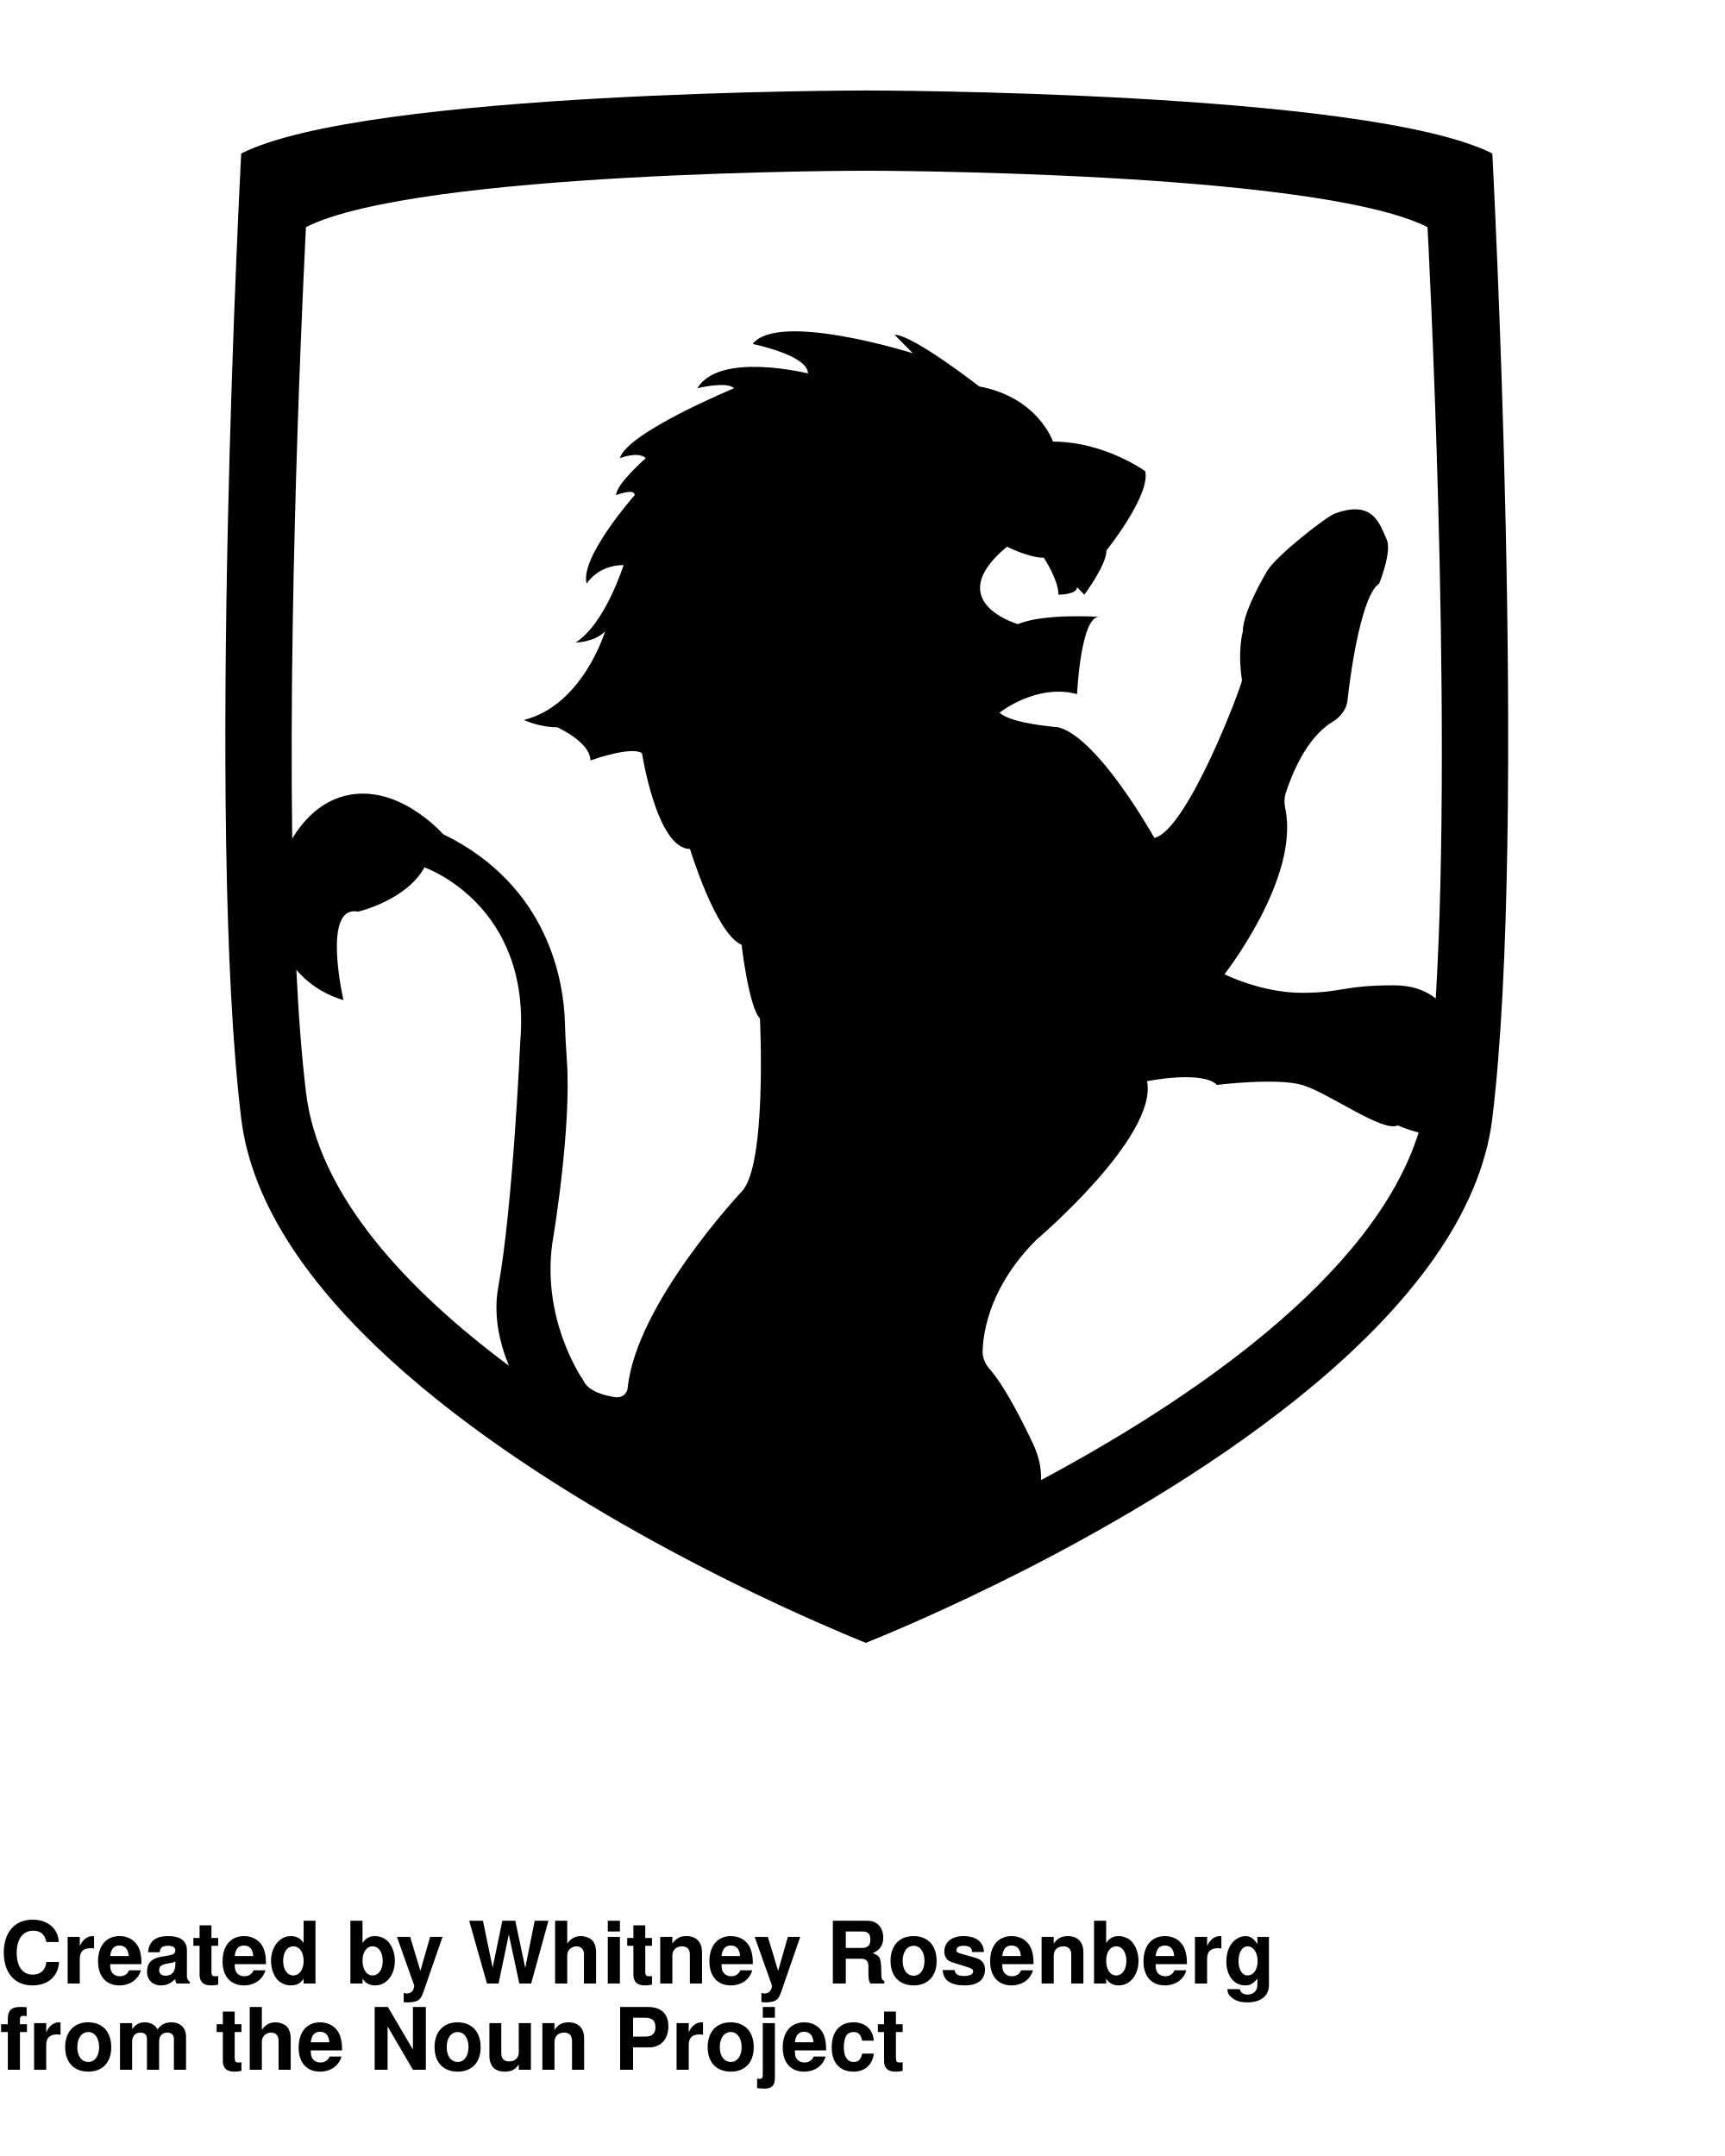
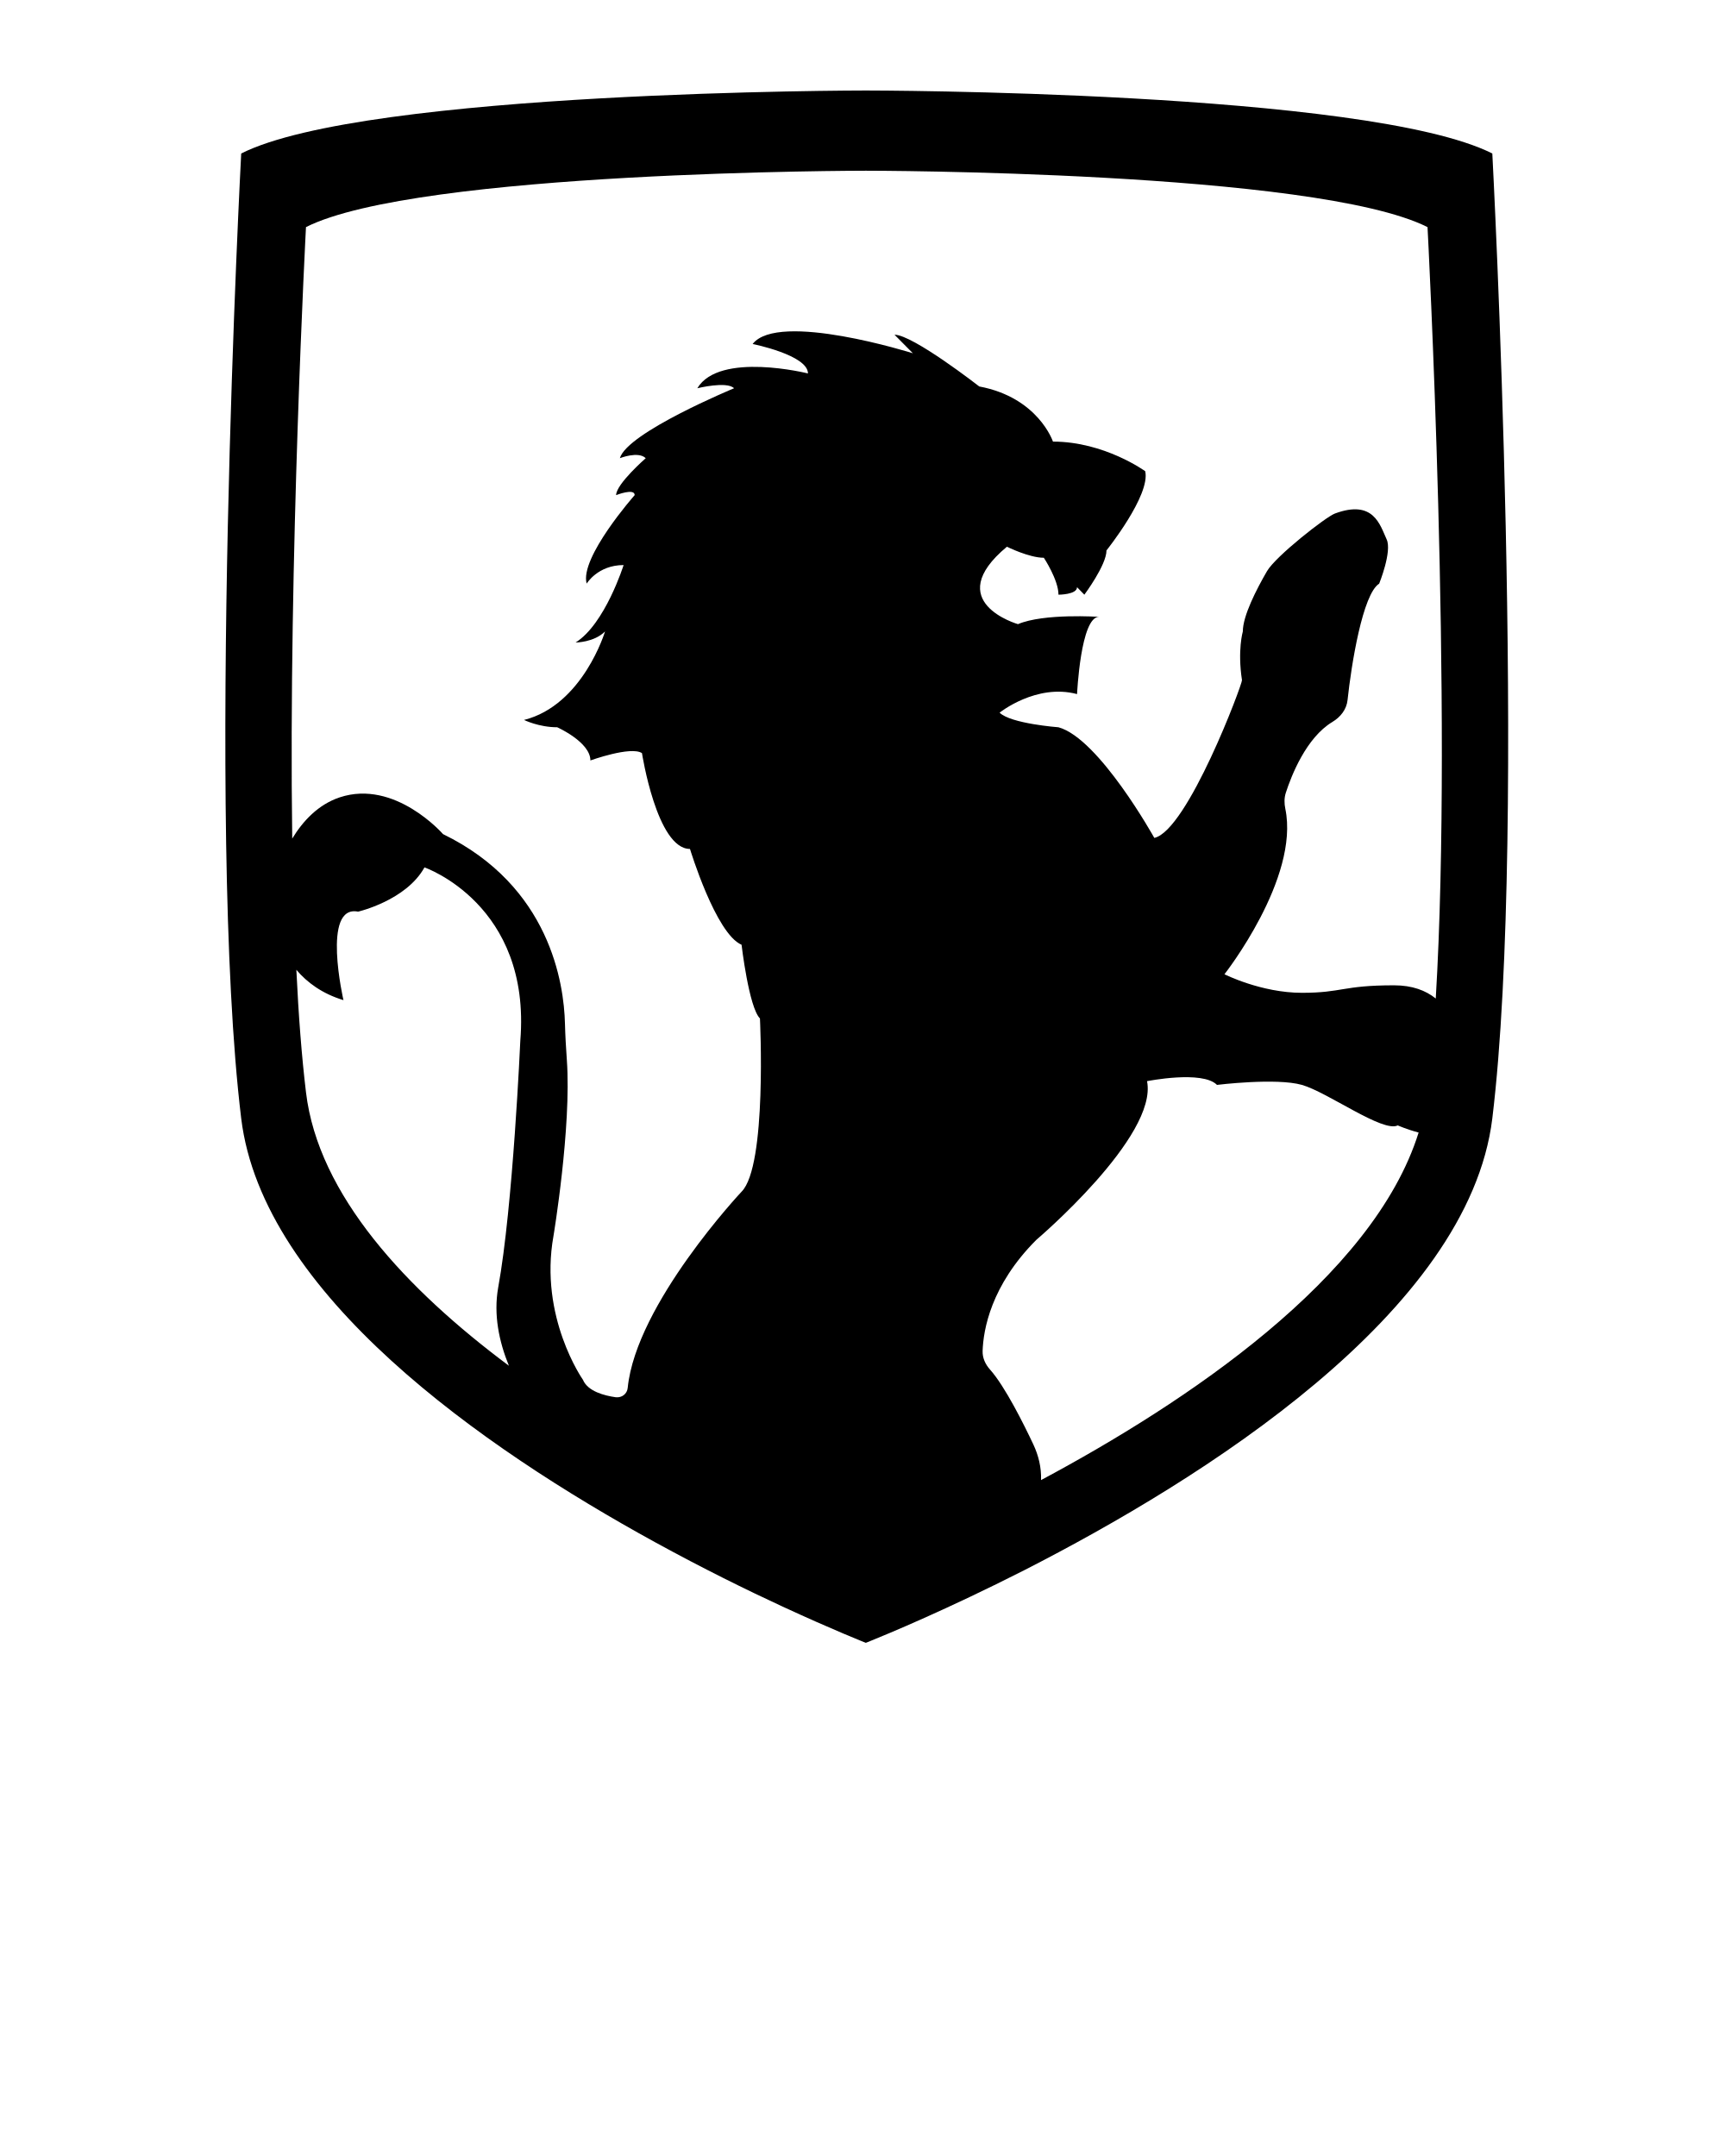
- <svg xmlns="http://www.w3.org/2000/svg" version="1.1" x="0px" y="0px" viewBox="0 0 100 125" style="enable-background:new 0 0 100 100;" xml:space="preserve">
-   <path d="M86.511,8.899c-7.262-3.652-36.321-3.652-36.321-3.652s-28.966,0-36.207,3.652c0,0-2.069,38.917,0,55.945  c1.241,10.19,13.976,19.076,23.99,24.569c2.772,1.521,5.338,2.783,7.397,3.734c2.928,1.355,4.821,2.1,4.821,2.1  s0.093-0.031,0.259-0.103c0.952-0.383,4.448-1.831,8.928-4.107C69.67,85.782,85.135,76.11,86.511,64.844  C88.58,47.816,86.511,8.899,86.511,8.899z M30.163,60.334c0,0-0.424,9.621-1.283,14.317c-0.279,1.572,0.052,3.135,0.621,4.531  c-5.948-4.438-11.048-9.89-11.762-15.848c-0.248-2.059-0.434-4.469-0.559-7.107c0.621,0.735,1.5,1.386,2.731,1.759  c0,0-1.283-5.555,0.848-5.131c0,0,2.783-0.641,3.848-2.565C24.608,50.289,30.804,52.43,30.163,60.334z M60.349,85.813  c0-0.005,0-0.011,0.001-0.016c0.025-0.713-0.146-1.415-0.45-2.06c-0.521-1.108-1.636-3.36-2.508-4.334  c-0.269-0.3-0.443-0.674-0.429-1.077c0.04-1.212,0.473-3.802,3.118-6.446c0,0,7.055-5.99,6.414-9.197c0,0,3.207-0.641,4.055,0.217  c0,0,3.424-0.424,4.924,0c1.49,0.424,4.697,2.783,5.555,2.348c0,0,0.538,0.238,1.21,0.414  C79.601,74.103,68.708,81.344,60.349,85.813z M83.232,57.892c-0.579-0.466-1.355-0.766-2.421-0.766c-2.99,0-2.99,0.435-5.338,0.435  c-2.359,0-4.49-1.076-4.49-1.076s4.369-5.562,3.528-9.596c-0.064-0.309-0.068-0.624,0.029-0.925  c0.318-0.983,1.175-3.191,2.701-4.108c0.47-0.282,0.82-0.723,0.878-1.269c0.218-2.054,0.877-6.151,1.833-6.748  c0,0,0.757-1.867,0.434-2.566c-0.387-0.839-0.752-2.332-3-1.5c-0.523,0.194-3.433,2.473-3.938,3.344  c-0.619,1.068-1.4,2.594-1.4,3.494c0,0-0.316,1.081-0.049,2.823c0.031,0.204-3.158,8.721-5.082,9.146c0,0-3.207-5.772-5.555-6.414  c0,0-2.772-0.207-3.414-0.848c0,0,2.131-1.707,4.49-1.076c0,0,0.207-4.479,1.272-4.479c0,0-3.197-0.217-4.697,0.424  c0,0-4.49-1.283-0.641-4.49c0,0,1.283,0.641,2.141,0.641c0,0,0.848,1.283,0.848,2.141c0,0,1.076,0,1.076-0.435l0.424,0.435  c0,0,1.283-1.717,1.283-2.566c0,0,2.565-3.207,2.245-4.593c0,0-2.359-1.717-5.348-1.717c0,0-0.848-2.555-4.272-3.197  c0,0-3.848-3-4.914-3l1.066,1.076c0,0-7.8-2.462-9.29-0.538c0,0,3.207,0.641,3.207,1.707c0,0-5.131-1.283-6.414,0.859  c0,0,1.707-0.424,2.131,0c0,0-6.197,2.565-6.621,4.055c0,0,1.066-0.424,1.5,0c0,0-1.717,1.5-1.717,2.141c0,0,1.076-0.424,1.076,0  c0,0-3.207,3.631-2.783,5.131c0,0,0.641-1.076,2.141-1.076c0,0-1.076,3.424-2.783,4.49c0,0,1.066,0,1.707-0.641  c0,0-1.283,4.272-4.697,5.131c0,0,0.859,0.424,1.924,0.424c0,0,1.924,0.859,1.924,1.924c0,0,2.348-0.848,2.99-0.424  c0,0,0.859,5.555,2.783,5.555c0,0,1.49,4.914,2.99,5.555c0,0,0.424,3.631,1.066,4.272c0,0,0.424,8.555-1.066,10.045  c0,0-6.114,6.507-6.6,11.369c-0.031,0.352-0.341,0.59-0.693,0.548c-0.662-0.093-1.624-0.341-1.903-1.014  c0,0-2.555-3.631-1.707-8.338c0,0,1.051-6.308,0.775-10.197c-0.05-0.709-0.092-1.417-0.11-2.128  c-0.058-2.287-0.859-7.949-7.068-10.972c0,0-2.783-3.197-5.99-2.131c-1.241,0.414-2.131,1.366-2.752,2.39  c-0.228-16.169,0.797-35.452,0.797-35.452c6.486-3.269,32.462-3.269,32.462-3.269s26.048,0,32.555,3.269  C82.756,13.172,84.246,41.072,83.232,57.892z" />
-   <text x="0" y="115" fill="#000000" font-size="5px" font-weight="bold" font-family="'Helvetica Neue', Helvetica, Arial-Unicode, Arial, Sans-serif">Created by Whitney Rosenberg</text>
-   <text x="0" y="120" fill="#000000" font-size="5px" font-weight="bold" font-family="'Helvetica Neue', Helvetica, Arial-Unicode, Arial, Sans-serif">from the Noun Project</text>
+ <svg xmlns="http://www.w3.org/2000/svg" enable-background="new 0 0 100 100" viewBox="0 0 100 125">
+   <path d="m86.511 8.899c-7.262-3.652-36.321-3.652-36.321-3.652s-28.966 0-36.207 3.652c0 0-2.069 38.917 0 55.945 1.241 10.19 13.976 19.076 23.99 24.569 2.772 1.521 5.338 2.783 7.397 3.734 2.928 1.355 4.821 2.1 4.821 2.1s.093-.031.259-.103c.952-.383 4.448-1.831 8.928-4.107 10.292-5.255 25.757-14.927 27.133-26.193 2.069-17.028 0-55.945 0-55.945zm-56.348 51.435s-.424 9.621-1.283 14.317c-.279 1.572.052 3.135.621 4.531-5.948-4.438-11.048-9.89-11.762-15.848-.248-2.059-.434-4.469-.559-7.107.621.735 1.5 1.386 2.731 1.759 0 0-1.283-5.555.848-5.131 0 0 2.783-.641 3.848-2.565.001-.001 6.197 2.14 5.556 10.044zm30.186 25.479c0-.005 0-.011.001-.016.025-.713-.146-1.415-.45-2.06-.521-1.108-1.636-3.36-2.508-4.334-.269-.3-.443-.674-.429-1.077.04-1.212.473-3.802 3.118-6.446 0 0 7.055-5.99 6.414-9.197 0 0 3.207-.641 4.055.217 0 0 3.424-.424 4.924 0 1.49.424 4.697 2.783 5.555 2.348 0 0 .538.238 1.21.414-2.638 8.441-13.531 15.682-21.89 20.151zm22.883-27.921c-.579-.466-1.355-.766-2.421-.766-2.99 0-2.99.435-5.338.435-2.359 0-4.49-1.076-4.49-1.076s4.369-5.562 3.528-9.596c-.064-.309-.068-.624.029-.925.318-.983 1.175-3.191 2.701-4.108.47-.282.82-.723.878-1.269.218-2.054.877-6.151 1.833-6.748 0 0 .757-1.867.434-2.566-.387-.839-.752-2.332-3-1.5-.523.194-3.433 2.473-3.938 3.344-.619 1.068-1.4 2.594-1.4 3.494 0 0-.316 1.081-.049 2.823.031.204-3.158 8.721-5.082 9.146 0 0-3.207-5.772-5.555-6.414 0 0-2.772-.207-3.414-.848 0 0 2.131-1.707 4.49-1.076 0 0 .207-4.479 1.272-4.479 0 0-3.197-.217-4.697.424 0 0-4.49-1.283-.641-4.49 0 0 1.283.641 2.141.641 0 0 .848 1.283.848 2.141 0 0 1.076 0 1.076-.435l.424.435s1.283-1.717 1.283-2.566c0 0 2.565-3.207 2.245-4.593 0 0-2.359-1.717-5.348-1.717 0 0-.848-2.555-4.272-3.197 0 0-3.848-3-4.914-3l1.066 1.076s-7.8-2.462-9.29-.538c0 0 3.207.641 3.207 1.707 0 0-5.131-1.283-6.414.859 0 0 1.707-.424 2.131 0 0 0-6.197 2.565-6.621 4.055 0 0 1.066-.424 1.5 0 0 0-1.717 1.5-1.717 2.141 0 0 1.076-.424 1.076 0 0 0-3.207 3.631-2.783 5.131 0 0 .641-1.076 2.141-1.076 0 0-1.076 3.424-2.783 4.49 0 0 1.066 0 1.707-.641 0 0-1.283 4.272-4.697 5.131 0 0 .859.424 1.924.424 0 0 1.924.859 1.924 1.924 0 0 2.348-.848 2.99-.424 0 0 .859 5.555 2.783 5.555 0 0 1.49 4.914 2.99 5.555 0 0 .424 3.631 1.066 4.272 0 0 .424 8.555-1.066 10.045 0 0-6.114 6.507-6.6 11.369-.031.352-.341.59-.693.548-.662-.093-1.624-.341-1.903-1.014 0 0-2.555-3.631-1.707-8.338 0 0 1.051-6.308.775-10.197-.05-.709-.092-1.417-.11-2.128-.058-2.287-.859-7.949-7.068-10.972 0 0-2.783-3.197-5.99-2.131-1.241.414-2.131 1.366-2.752 2.39-.228-16.169.797-35.452.797-35.452 6.486-3.269 32.462-3.269 32.462-3.269s26.048 0 32.555 3.269c.001.005 1.491 27.905.477 44.725z" />
+   <g font-family="'Helvetica Neue', Helvetica, Arial-Unicode, Arial, Sans-serif" font-size="5" font-weight="bold" />
</svg>
